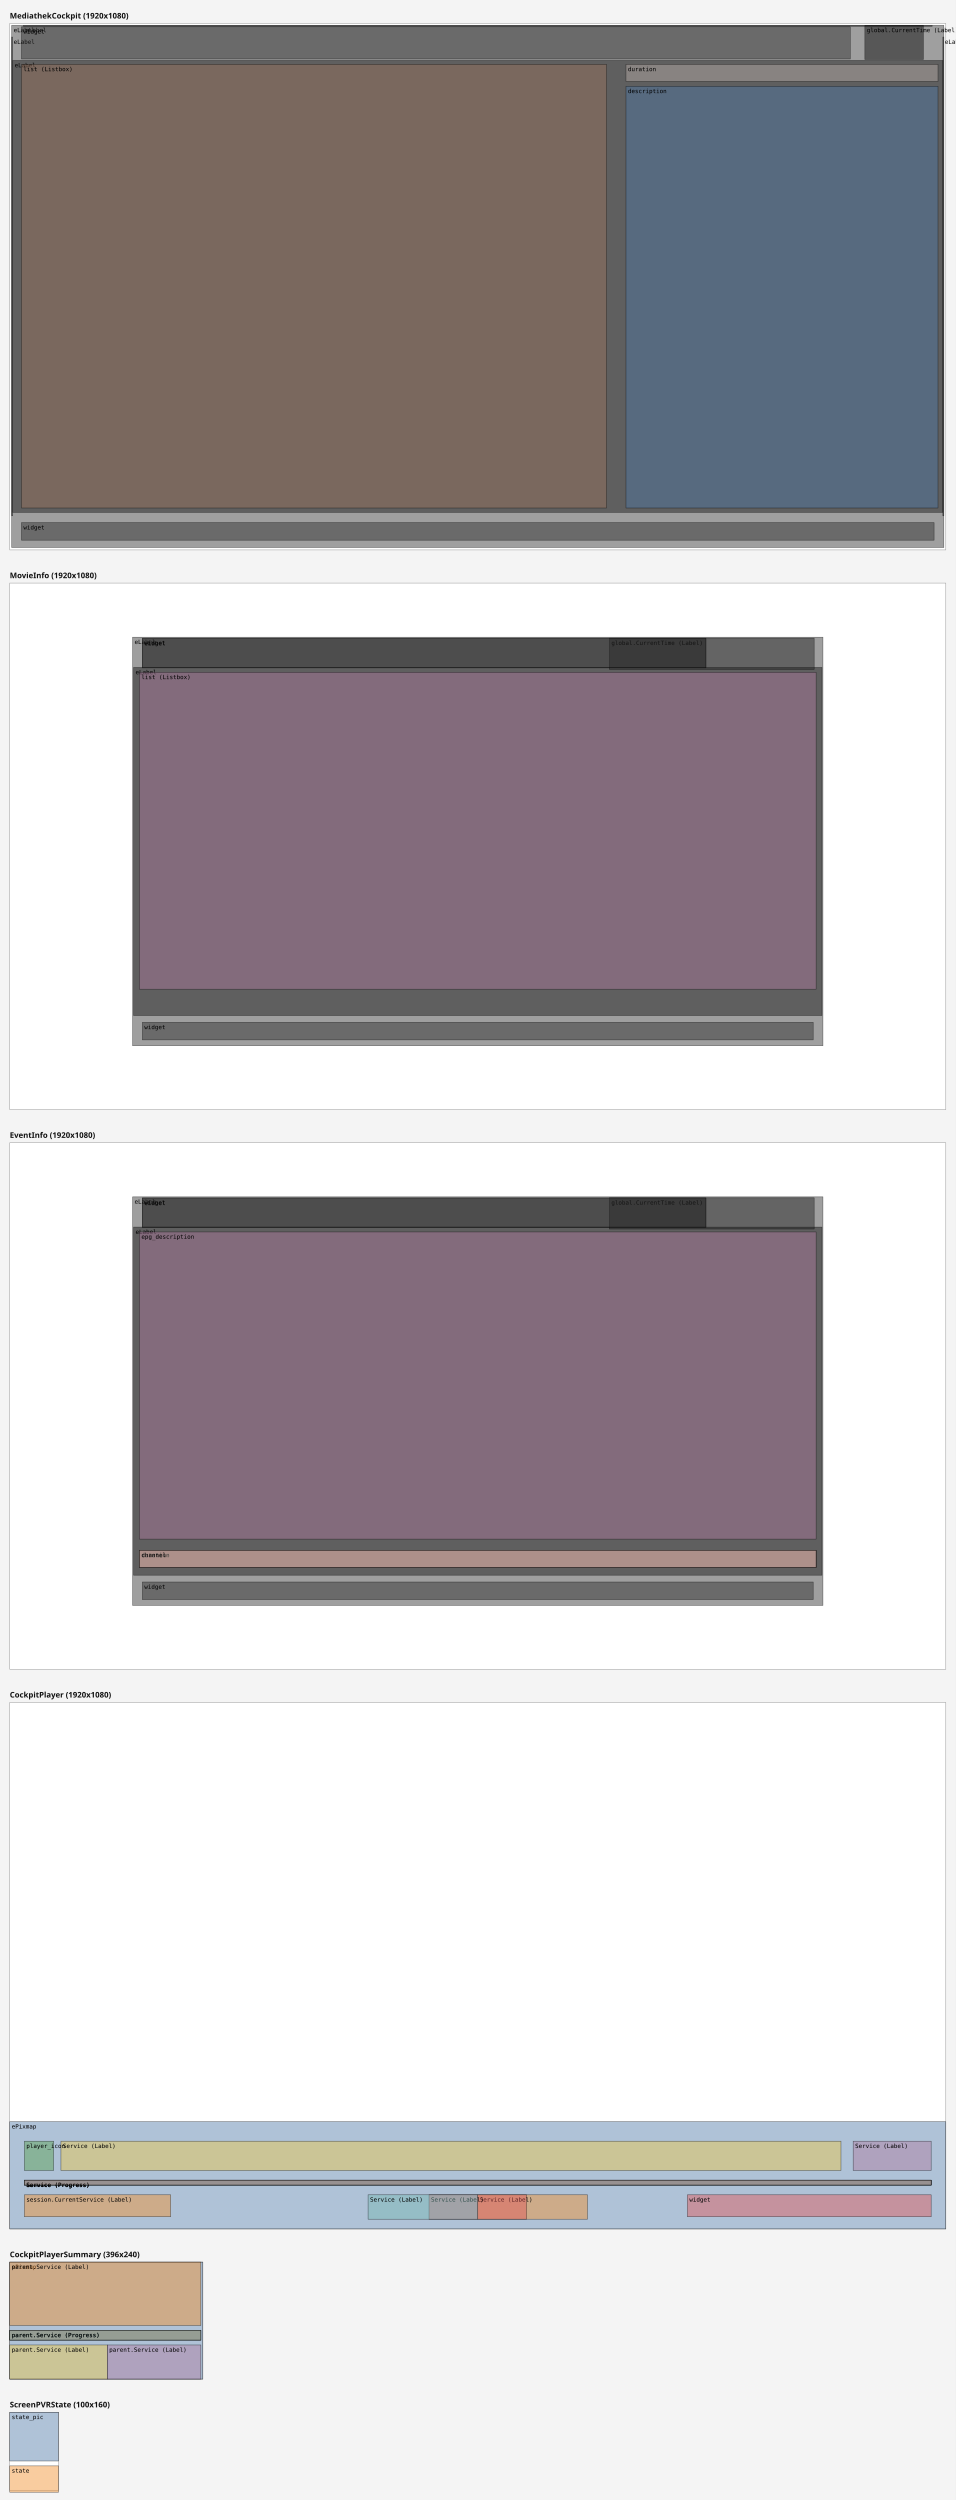
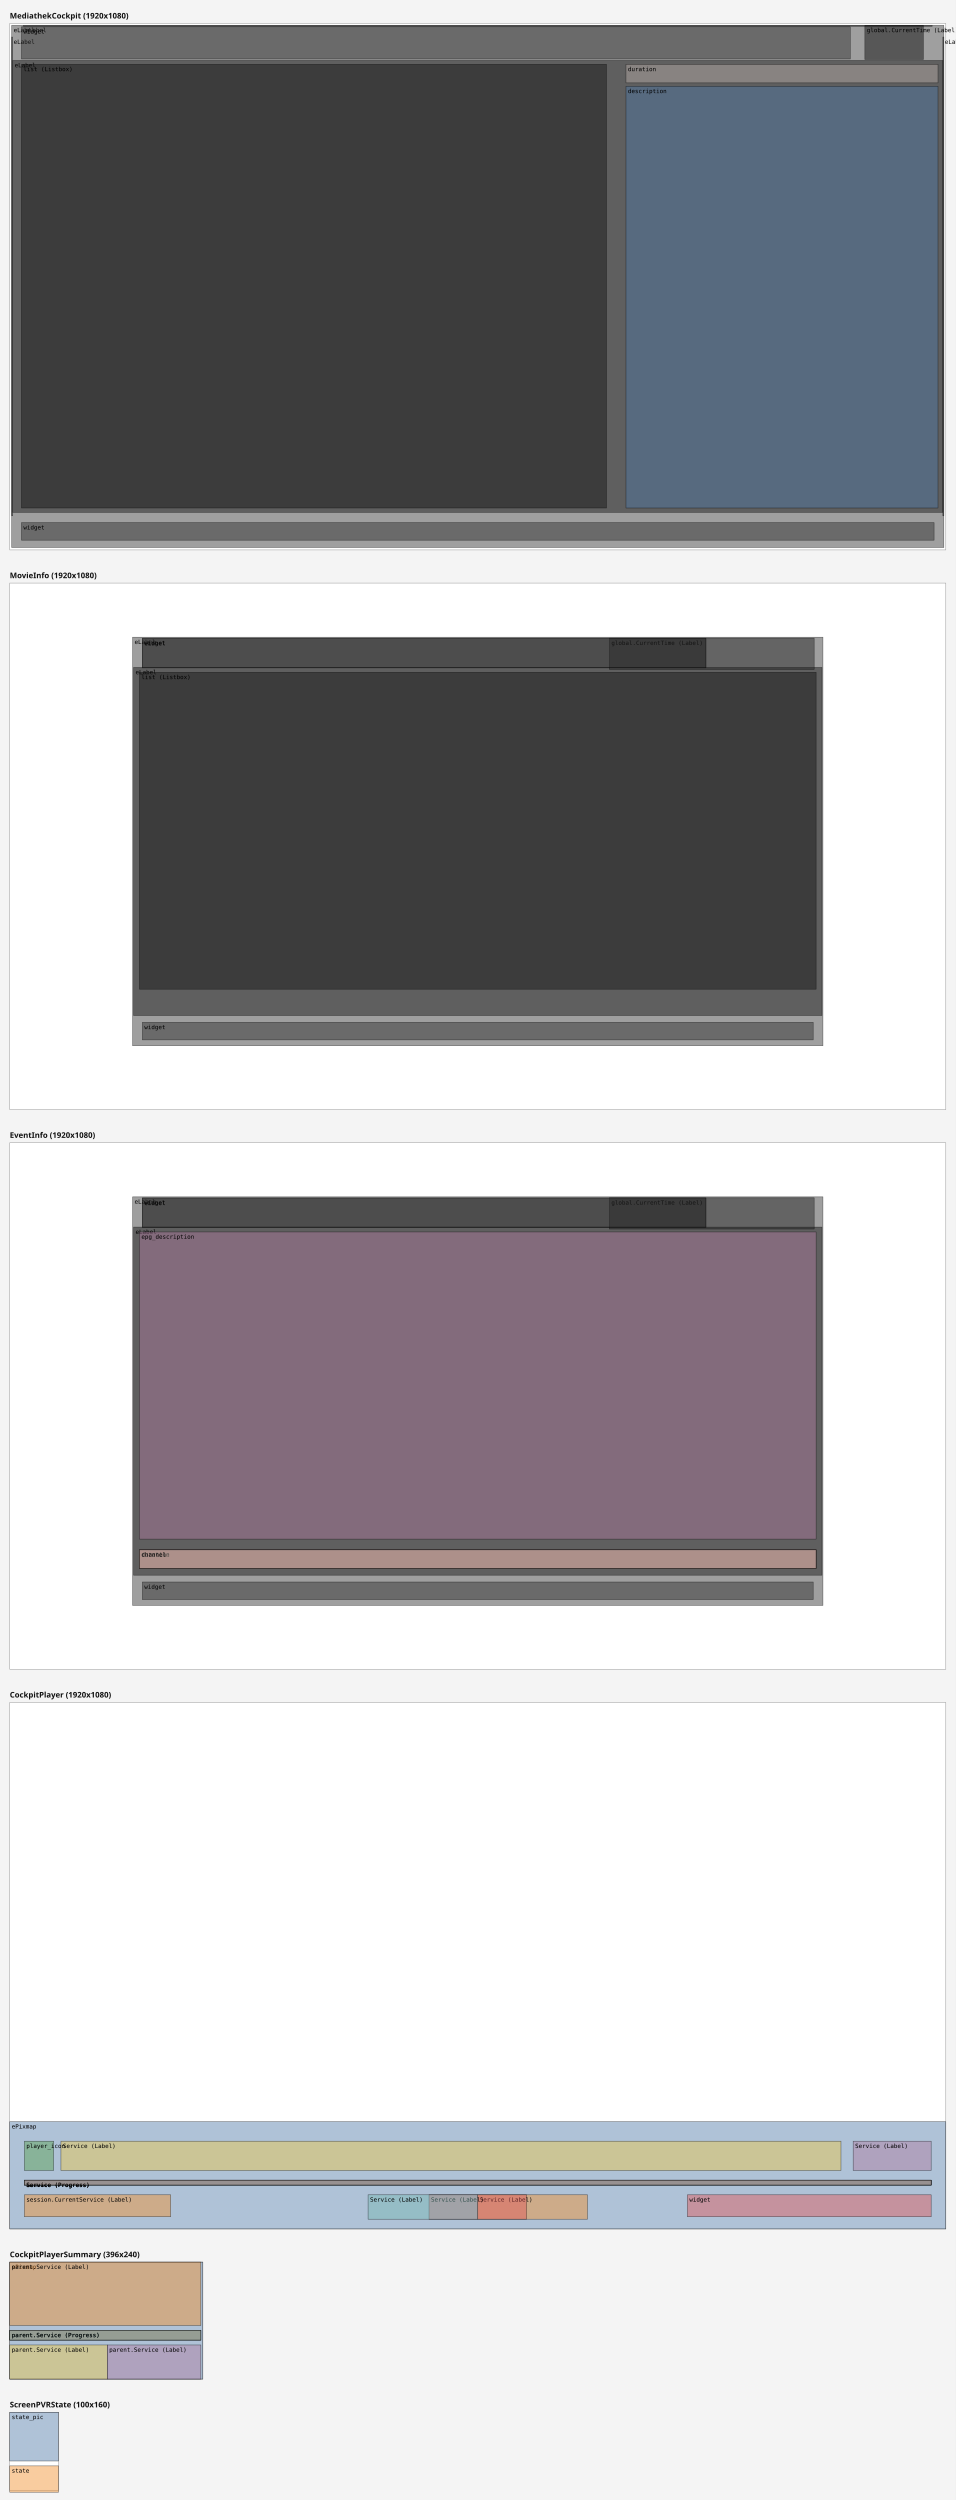
<svg xmlns="http://www.w3.org/2000/svg" width="1960" height="5128" viewBox="0 0 1960 5128">
  <rect x="0" y="0" width="1960" height="5128" fill="#f4f4f4" />
  <text x="20" y="38" font-family="sans-serif" font-size="16" font-weight="bold" fill="#111111">MediathekCockpit (1920x1080)</text>
  <g data-screen="0" transform="translate(20,48)">
    <rect x="0" y="0" width="1920" height="1080" fill="#ffffff" stroke="#999999" stroke-width="1" />
    <g>
      <rect data-ref="0:0" x="4" y="4" width="1912" height="1071" fill="#2c2c2c" fill-opacity="0.45" stroke="#000000" stroke-opacity="0.6" stroke-width="1" />
      <text x="8" y="18" font-family="monospace" font-size="12" fill="#000000">eLabel</text>
    </g>
    <g>
      <rect data-ref="0:1" x="6" y="76" width="1908" height="927" fill="#121212" fill-opacity="0.45" stroke="#000000" stroke-opacity="0.6" stroke-width="1" />
      <text x="10" y="90" font-family="monospace" font-size="12" fill="#000000">eLabel</text>
    </g>
    <g>
      <rect data-ref="0:2" x="28" y="4" width="1864" height="2" fill="#2c2c2c" fill-opacity="0.45" stroke="#000000" stroke-opacity="0.6" stroke-width="1" />
      <text x="32" y="18" font-family="monospace" font-size="12" fill="#000000">eLabel</text>
    </g>
    <g>
      <rect data-ref="0:3" x="4" y="28" width="2" height="982" fill="#2c2c2c" fill-opacity="0.45" stroke="#000000" stroke-opacity="0.6" stroke-width="1" />
      <text x="8" y="42" font-family="monospace" font-size="12" fill="#000000">eLabel</text>
    </g>
    <g>
      <rect data-ref="0:4" x="1914" y="28" width="2" height="982" fill="#2c2c2c" fill-opacity="0.45" stroke="#000000" stroke-opacity="0.6" stroke-width="1" />
      <text x="1918" y="42" font-family="monospace" font-size="12" fill="#000000">eLabel</text>
    </g>
    <g>
      <rect data-ref="0:5" x="24" y="7" width="1700" height="66" fill="#2c2c2c" fill-opacity="0.45" stroke="#000000" stroke-opacity="0.6" stroke-width="1" />
      <text x="28" y="21" font-family="monospace" font-size="12" fill="#000000">widget</text>
    </g>
    <g>
-       <rect data-ref="0:8" x="24" y="84" width="1200" height="910" fill="#9c755f" fill-opacity="0.45" stroke="#000000" stroke-opacity="0.6" stroke-width="1" />
+       <rect data-ref="0:8" x="24" y="84" width="1200" height="910" fill="#121212" fill-opacity="0.45" stroke="#000000" stroke-opacity="0.6" stroke-width="1" />
      <text x="28" y="98" font-family="monospace" font-size="12" fill="#000000">list (Listbox)</text>
    </g>
    <g>
-       <rect data-ref="0:9" x="1264" y="84" width="640" height="35" fill="#bab0ac" fill-opacity="0.45" stroke="#000000" stroke-opacity="0.6" stroke-width="1" />
+       <rect data-ref="0:9" x="1264" y="84" width="640" height="38" fill="#bab0ac" fill-opacity="0.45" stroke="#000000" stroke-opacity="0.6" stroke-width="1" />
      <text x="1268" y="98" font-family="monospace" font-size="12" fill="#000000">duration</text>
    </g>
    <g>
      <rect data-ref="0:10" x="1264" y="129" width="640" height="865" fill="#4e79a7" fill-opacity="0.45" stroke="#000000" stroke-opacity="0.6" stroke-width="1" />
      <text x="1268" y="143" font-family="monospace" font-size="12" fill="#000000">description</text>
    </g>
    <g>
      <rect data-ref="0:7" x="24" y="1024" width="1872" height="36" fill="#2c2c2c" fill-opacity="0.45" stroke="#000000" stroke-opacity="0.6" stroke-width="1" />
      <text x="28" y="1038" font-family="monospace" font-size="12" fill="#000000">widget</text>
    </g>
    <g>
      <rect data-ref="0:6" x="1754" y="4" width="120" height="70" fill="#000000" fill-opacity="0.45" stroke="#000000" stroke-opacity="0.6" stroke-width="1" />
      <text x="1758" y="18" font-family="monospace" font-size="12" fill="#000000">global.CurrentTime (Label)</text>
    </g>
  </g>
  <text x="20" y="1186" font-family="sans-serif" font-size="16" font-weight="bold" fill="#111111">MovieInfo (1920x1080)</text>
  <g data-screen="1" transform="translate(20,1196)">
    <rect x="0" y="0" width="1920" height="1080" fill="#ffffff" stroke="#999999" stroke-width="1" />
    <g>
      <rect data-ref="1:0" x="252" y="111" width="1416" height="838" fill="#2c2c2c" fill-opacity="0.45" stroke="#000000" stroke-opacity="0.6" stroke-width="1" />
      <text x="256" y="125" font-family="monospace" font-size="12" fill="#000000">eLabel</text>
    </g>
    <g>
      <rect data-ref="1:1" x="254" y="173" width="1412" height="714" fill="#121212" fill-opacity="0.45" stroke="#000000" stroke-opacity="0.6" stroke-width="1" />
      <text x="258" y="187" font-family="monospace" font-size="12" fill="#000000">eLabel</text>
    </g>
    <g>
-       <rect data-ref="1:6" x="266" y="183" width="1388" height="650" fill="#b07aa1" fill-opacity="0.45" stroke="#000000" stroke-opacity="0.6" stroke-width="1" />
+       <rect data-ref="1:6" x="266" y="183" width="1388" height="650" fill="#121212" fill-opacity="0.45" stroke="#000000" stroke-opacity="0.6" stroke-width="1" />
      <text x="270" y="197" font-family="monospace" font-size="12" fill="#000000">list (Listbox)</text>
    </g>
    <g>
      <rect data-ref="1:2" x="272" y="901" width="1376" height="36" fill="#2c2c2c" fill-opacity="0.45" stroke="#000000" stroke-opacity="0.6" stroke-width="1" />
      <text x="276" y="915" font-family="monospace" font-size="12" fill="#000000">widget</text>
    </g>
    <g>
      <rect data-ref="1:4" x="272" y="114" width="1156" height="60" fill="#2c2c2c" fill-opacity="0.45" stroke="#000000" stroke-opacity="0.6" stroke-width="1" />
      <text x="276" y="128" font-family="monospace" font-size="12" fill="#000000">eLabel</text>
    </g>
    <g>
      <rect data-ref="1:3" x="1230" y="113" width="420" height="64" fill="#1d1d1d" fill-opacity="0.45" stroke="#000000" stroke-opacity="0.6" stroke-width="1" />
      <text x="1234" y="127" font-family="monospace" font-size="12" fill="#000000">global.CurrentTime (Label)</text>
    </g>
    <g>
      <rect data-ref="1:5" x="272" y="113" width="1156" height="60" fill="#2c2c2c" fill-opacity="0.45" stroke="#000000" stroke-opacity="0.6" stroke-width="1" />
      <text x="276" y="127" font-family="monospace" font-size="12" fill="#000000">widget</text>
    </g>
  </g>
  <text x="20" y="2334" font-family="sans-serif" font-size="16" font-weight="bold" fill="#111111">EventInfo (1920x1080)</text>
  <g data-screen="2" transform="translate(20,2344)">
    <rect x="0" y="0" width="1920" height="1080" fill="#ffffff" stroke="#999999" stroke-width="1" />
    <g>
      <rect data-ref="2:0" x="252" y="111" width="1416" height="838" fill="#2c2c2c" fill-opacity="0.45" stroke="#000000" stroke-opacity="0.6" stroke-width="1" />
      <text x="256" y="125" font-family="monospace" font-size="12" fill="#000000">eLabel</text>
    </g>
    <g>
      <rect data-ref="2:1" x="254" y="173" width="1412" height="714" fill="#121212" fill-opacity="0.45" stroke="#000000" stroke-opacity="0.6" stroke-width="1" />
      <text x="258" y="187" font-family="monospace" font-size="12" fill="#000000">eLabel</text>
    </g>
    <g>
      <rect data-ref="2:6" x="266" y="183" width="1388" height="630" fill="#b07aa1" fill-opacity="0.45" stroke="#000000" stroke-opacity="0.6" stroke-width="1" />
      <text x="270" y="197" font-family="monospace" font-size="12" fill="#000000">epg_description</text>
    </g>
    <g>
-       <rect data-ref="2:7" x="266" y="836" width="1388" height="35" fill="#ff9da7" fill-opacity="0.45" stroke="#000000" stroke-opacity="0.6" stroke-width="1" />
-       <text x="270" y="850" font-family="monospace" font-size="12" fill="#000000">datetime</text>
-     </g>
-     <g>
-       <rect data-ref="2:8" x="266" y="836" width="1388" height="35" fill="#9c755f" fill-opacity="0.45" stroke="#000000" stroke-opacity="0.6" stroke-width="1" />
-       <text x="270" y="850" font-family="monospace" font-size="12" fill="#000000">duration</text>
-     </g>
-     <g>
-       <rect data-ref="2:9" x="266" y="836" width="1388" height="35" fill="#bab0ac" fill-opacity="0.45" stroke="#000000" stroke-opacity="0.6" stroke-width="1" />
-       <text x="270" y="850" font-family="monospace" font-size="12" fill="#000000">channel</text>
+       <rect data-ref="2:7" x="266" y="835" width="1388" height="38" fill="#ff9da7" fill-opacity="0.45" stroke="#000000" stroke-opacity="0.6" stroke-width="1" />
+       <text x="270" y="849" font-family="monospace" font-size="12" fill="#000000">datetime</text>
+     </g>
+     <g>
+       <rect data-ref="2:8" x="266" y="835" width="1388" height="38" fill="#9c755f" fill-opacity="0.45" stroke="#000000" stroke-opacity="0.6" stroke-width="1" />
+       <text x="270" y="849" font-family="monospace" font-size="12" fill="#000000">duration</text>
+     </g>
+     <g>
+       <rect data-ref="2:9" x="266" y="835" width="1388" height="38" fill="#bab0ac" fill-opacity="0.45" stroke="#000000" stroke-opacity="0.6" stroke-width="1" />
+       <text x="270" y="849" font-family="monospace" font-size="12" fill="#000000">channel</text>
    </g>
    <g>
      <rect data-ref="2:2" x="272" y="901" width="1376" height="36" fill="#2c2c2c" fill-opacity="0.45" stroke="#000000" stroke-opacity="0.6" stroke-width="1" />
      <text x="276" y="915" font-family="monospace" font-size="12" fill="#000000">widget</text>
    </g>
    <g>
      <rect data-ref="2:4" x="272" y="114" width="1156" height="60" fill="#2c2c2c" fill-opacity="0.45" stroke="#000000" stroke-opacity="0.6" stroke-width="1" />
      <text x="276" y="128" font-family="monospace" font-size="12" fill="#000000">eLabel</text>
    </g>
    <g>
      <rect data-ref="2:3" x="1230" y="113" width="420" height="64" fill="#1d1d1d" fill-opacity="0.45" stroke="#000000" stroke-opacity="0.6" stroke-width="1" />
      <text x="1234" y="127" font-family="monospace" font-size="12" fill="#000000">global.CurrentTime (Label)</text>
    </g>
    <g>
      <rect data-ref="2:5" x="272" y="113" width="1156" height="60" fill="#2c2c2c" fill-opacity="0.45" stroke="#000000" stroke-opacity="0.6" stroke-width="1" />
      <text x="276" y="127" font-family="monospace" font-size="12" fill="#000000">widget</text>
    </g>
  </g>
  <text x="20" y="3482" font-family="sans-serif" font-size="16" font-weight="bold" fill="#111111">CockpitPlayer (1920x1080)</text>
  <g data-screen="3" transform="translate(20,3492)">
    <rect x="0" y="0" width="1920" height="1080" fill="#ffffff" stroke="#999999" stroke-width="1" />
    <g>
      <rect data-ref="3:0" x="0" y="860" width="1920" height="220" fill="#4e79a7" fill-opacity="0.45" stroke="#000000" stroke-opacity="0.6" stroke-width="1" />
      <text x="4" y="874" font-family="monospace" font-size="12" fill="#000000">ePixmap</text>
    </g>
    <g>
      <rect data-ref="3:1" x="960" y="1010" width="225" height="50" fill="#f28e2b" fill-opacity="0.45" stroke="#000000" stroke-opacity="0.6" stroke-width="1" />
      <text x="964" y="1024" font-family="monospace" font-size="12" fill="#000000">Service (Label)</text>
    </g>
    <g>
      <rect data-ref="3:2" x="860" y="1010" width="200" height="50" fill="#e15759" fill-opacity="0.45" stroke="#000000" stroke-opacity="0.6" stroke-width="1" />
      <text x="864" y="1024" font-family="monospace" font-size="12" fill="#000000">Service (Label)</text>
    </g>
    <g>
      <rect data-ref="3:3" x="735" y="1010" width="225" height="50" fill="#76b7b2" fill-opacity="0.45" stroke="#000000" stroke-opacity="0.6" stroke-width="1" />
      <text x="739" y="1024" font-family="monospace" font-size="12" fill="#000000">Service (Label)</text>
    </g>
    <g>
      <rect data-ref="3:5" x="105" y="900" width="1600" height="60" fill="#edc948" fill-opacity="0.45" stroke="#000000" stroke-opacity="0.6" stroke-width="1" />
      <text x="109" y="914" font-family="monospace" font-size="12" fill="#000000">Service (Label)</text>
    </g>
    <g>
      <rect data-ref="3:6" x="1730" y="900" width="160" height="60" fill="#b07aa1" fill-opacity="0.45" stroke="#000000" stroke-opacity="0.6" stroke-width="1" />
      <text x="1734" y="914" font-family="monospace" font-size="12" fill="#000000">Service (Label)</text>
    </g>
    <g>
      <rect data-ref="3:7" x="30" y="980" width="1860" height="10" fill="#2c2c2c" fill-opacity="0.45" stroke="#000000" stroke-opacity="0.6" stroke-width="1" />
      <text x="34" y="994" font-family="monospace" font-size="12" fill="#000000">eLabel</text>
    </g>
    <g>
      <rect data-ref="3:10" x="30" y="980" width="1860" height="10" fill="#4e79a7" fill-opacity="0.45" stroke="#000000" stroke-opacity="0.6" stroke-width="1" />
      <text x="34" y="994" font-family="monospace" font-size="12" fill="#000000">Service (Progress)</text>
    </g>
    <g>
      <rect data-ref="3:4" x="30" y="900" width="60" height="60" fill="#59a14f" fill-opacity="0.45" stroke="#000000" stroke-opacity="0.6" stroke-width="1" />
      <text x="34" y="914" font-family="monospace" font-size="12" fill="#000000">player_icon</text>
    </g>
    <g>
      <rect data-ref="3:8" x="30" y="980" width="1860" height="10" fill="#9c755f" fill-opacity="0.45" stroke="#000000" stroke-opacity="0.6" stroke-width="1" />
      <text x="34" y="994" font-family="monospace" font-size="12" fill="#000000">Service (Progress)</text>
    </g>
    <g>
      <rect data-ref="3:11" x="30" y="1010" width="300" height="45" fill="#f28e2b" fill-opacity="0.45" stroke="#000000" stroke-opacity="0.6" stroke-width="1" />
      <text x="34" y="1024" font-family="monospace" font-size="12" fill="#000000">session.CurrentService (Label)</text>
    </g>
    <g>
      <rect data-ref="3:9" x="30" y="980" width="1860" height="10" fill="#bab0ac" fill-opacity="0.45" stroke="#000000" stroke-opacity="0.6" stroke-width="1" />
      <text x="34" y="994" font-family="monospace" font-size="12" fill="#000000">Service (Progress)</text>
    </g>
    <g>
      <rect data-ref="3:12" x="1390" y="1010" width="500" height="45" fill="#e15759" fill-opacity="0.45" stroke="#000000" stroke-opacity="0.6" stroke-width="1" />
      <text x="1394" y="1024" font-family="monospace" font-size="12" fill="#000000">widget</text>
    </g>
  </g>
  <text x="20" y="4630" font-family="sans-serif" font-size="16" font-weight="bold" fill="#111111">CockpitPlayerSummary (396x240)</text>
  <g data-screen="4" transform="translate(20,4640)">
    <rect x="0" y="0" width="396" height="240" fill="#ffffff" stroke="#999999" stroke-width="1" />
    <g>
      <rect data-ref="4:0" x="0" y="0" width="396" height="240" fill="#4e79a7" fill-opacity="0.45" stroke="#000000" stroke-opacity="0.6" stroke-width="1" />
      <text x="4" y="14" font-family="monospace" font-size="12" fill="#000000">ePixmap</text>
    </g>
    <g>
      <rect data-ref="4:1" x="0" y="0" width="392" height="130" fill="#f28e2b" fill-opacity="0.45" stroke="#000000" stroke-opacity="0.6" stroke-width="1" />
      <text x="4" y="14" font-family="monospace" font-size="12" fill="#000000">parent.Service (Label)</text>
    </g>
    <g>
      <rect data-ref="4:5" x="0" y="170" width="200" height="70" fill="#edc948" fill-opacity="0.45" stroke="#000000" stroke-opacity="0.6" stroke-width="1" />
      <text x="4" y="184" font-family="monospace" font-size="12" fill="#000000">parent.Service (Label)</text>
    </g>
    <g>
      <rect data-ref="4:6" x="200" y="170" width="192" height="70" fill="#b07aa1" fill-opacity="0.45" stroke="#000000" stroke-opacity="0.6" stroke-width="1" />
      <text x="204" y="184" font-family="monospace" font-size="12" fill="#000000">parent.Service (Label)</text>
    </g>
    <g>
      <rect data-ref="4:4" x="0" y="140" width="392" height="20" fill="#59a14f" fill-opacity="0.45" stroke="#000000" stroke-opacity="0.6" stroke-width="1" />
      <text x="4" y="154" font-family="monospace" font-size="12" fill="#000000">parent.Service (Progress)</text>
    </g>
    <g>
      <rect data-ref="4:2" x="0" y="140" width="392" height="20" fill="#e15759" fill-opacity="0.45" stroke="#000000" stroke-opacity="0.6" stroke-width="1" />
      <text x="4" y="154" font-family="monospace" font-size="12" fill="#000000">parent.Service (Progress)</text>
    </g>
    <g>
      <rect data-ref="4:3" x="0" y="140" width="392" height="20" fill="#76b7b2" fill-opacity="0.45" stroke="#000000" stroke-opacity="0.6" stroke-width="1" />
      <text x="4" y="154" font-family="monospace" font-size="12" fill="#000000">parent.Service (Progress)</text>
    </g>
  </g>
  <text x="20" y="4938" font-family="sans-serif" font-size="16" font-weight="bold" fill="#111111">ScreenPVRState (100x160)</text>
  <g data-screen="5" transform="translate(20,4948)">
    <rect x="0" y="0" width="100" height="160" fill="#ffffff" stroke="#999999" stroke-width="1" />
    <g>
      <rect data-ref="5:0" x="0" y="0" width="100" height="100" fill="#4e79a7" fill-opacity="0.45" stroke="#000000" stroke-opacity="0.6" stroke-width="1" />
      <text x="4" y="14" font-family="monospace" font-size="12" fill="#000000">state_pic</text>
    </g>
    <g>
      <rect data-ref="5:1" x="0" y="110" width="100" height="54" fill="#f28e2b" fill-opacity="0.45" stroke="#000000" stroke-opacity="0.6" stroke-width="1" />
      <text x="4" y="124" font-family="monospace" font-size="12" fill="#000000">state</text>
    </g>
  </g>
</svg>
